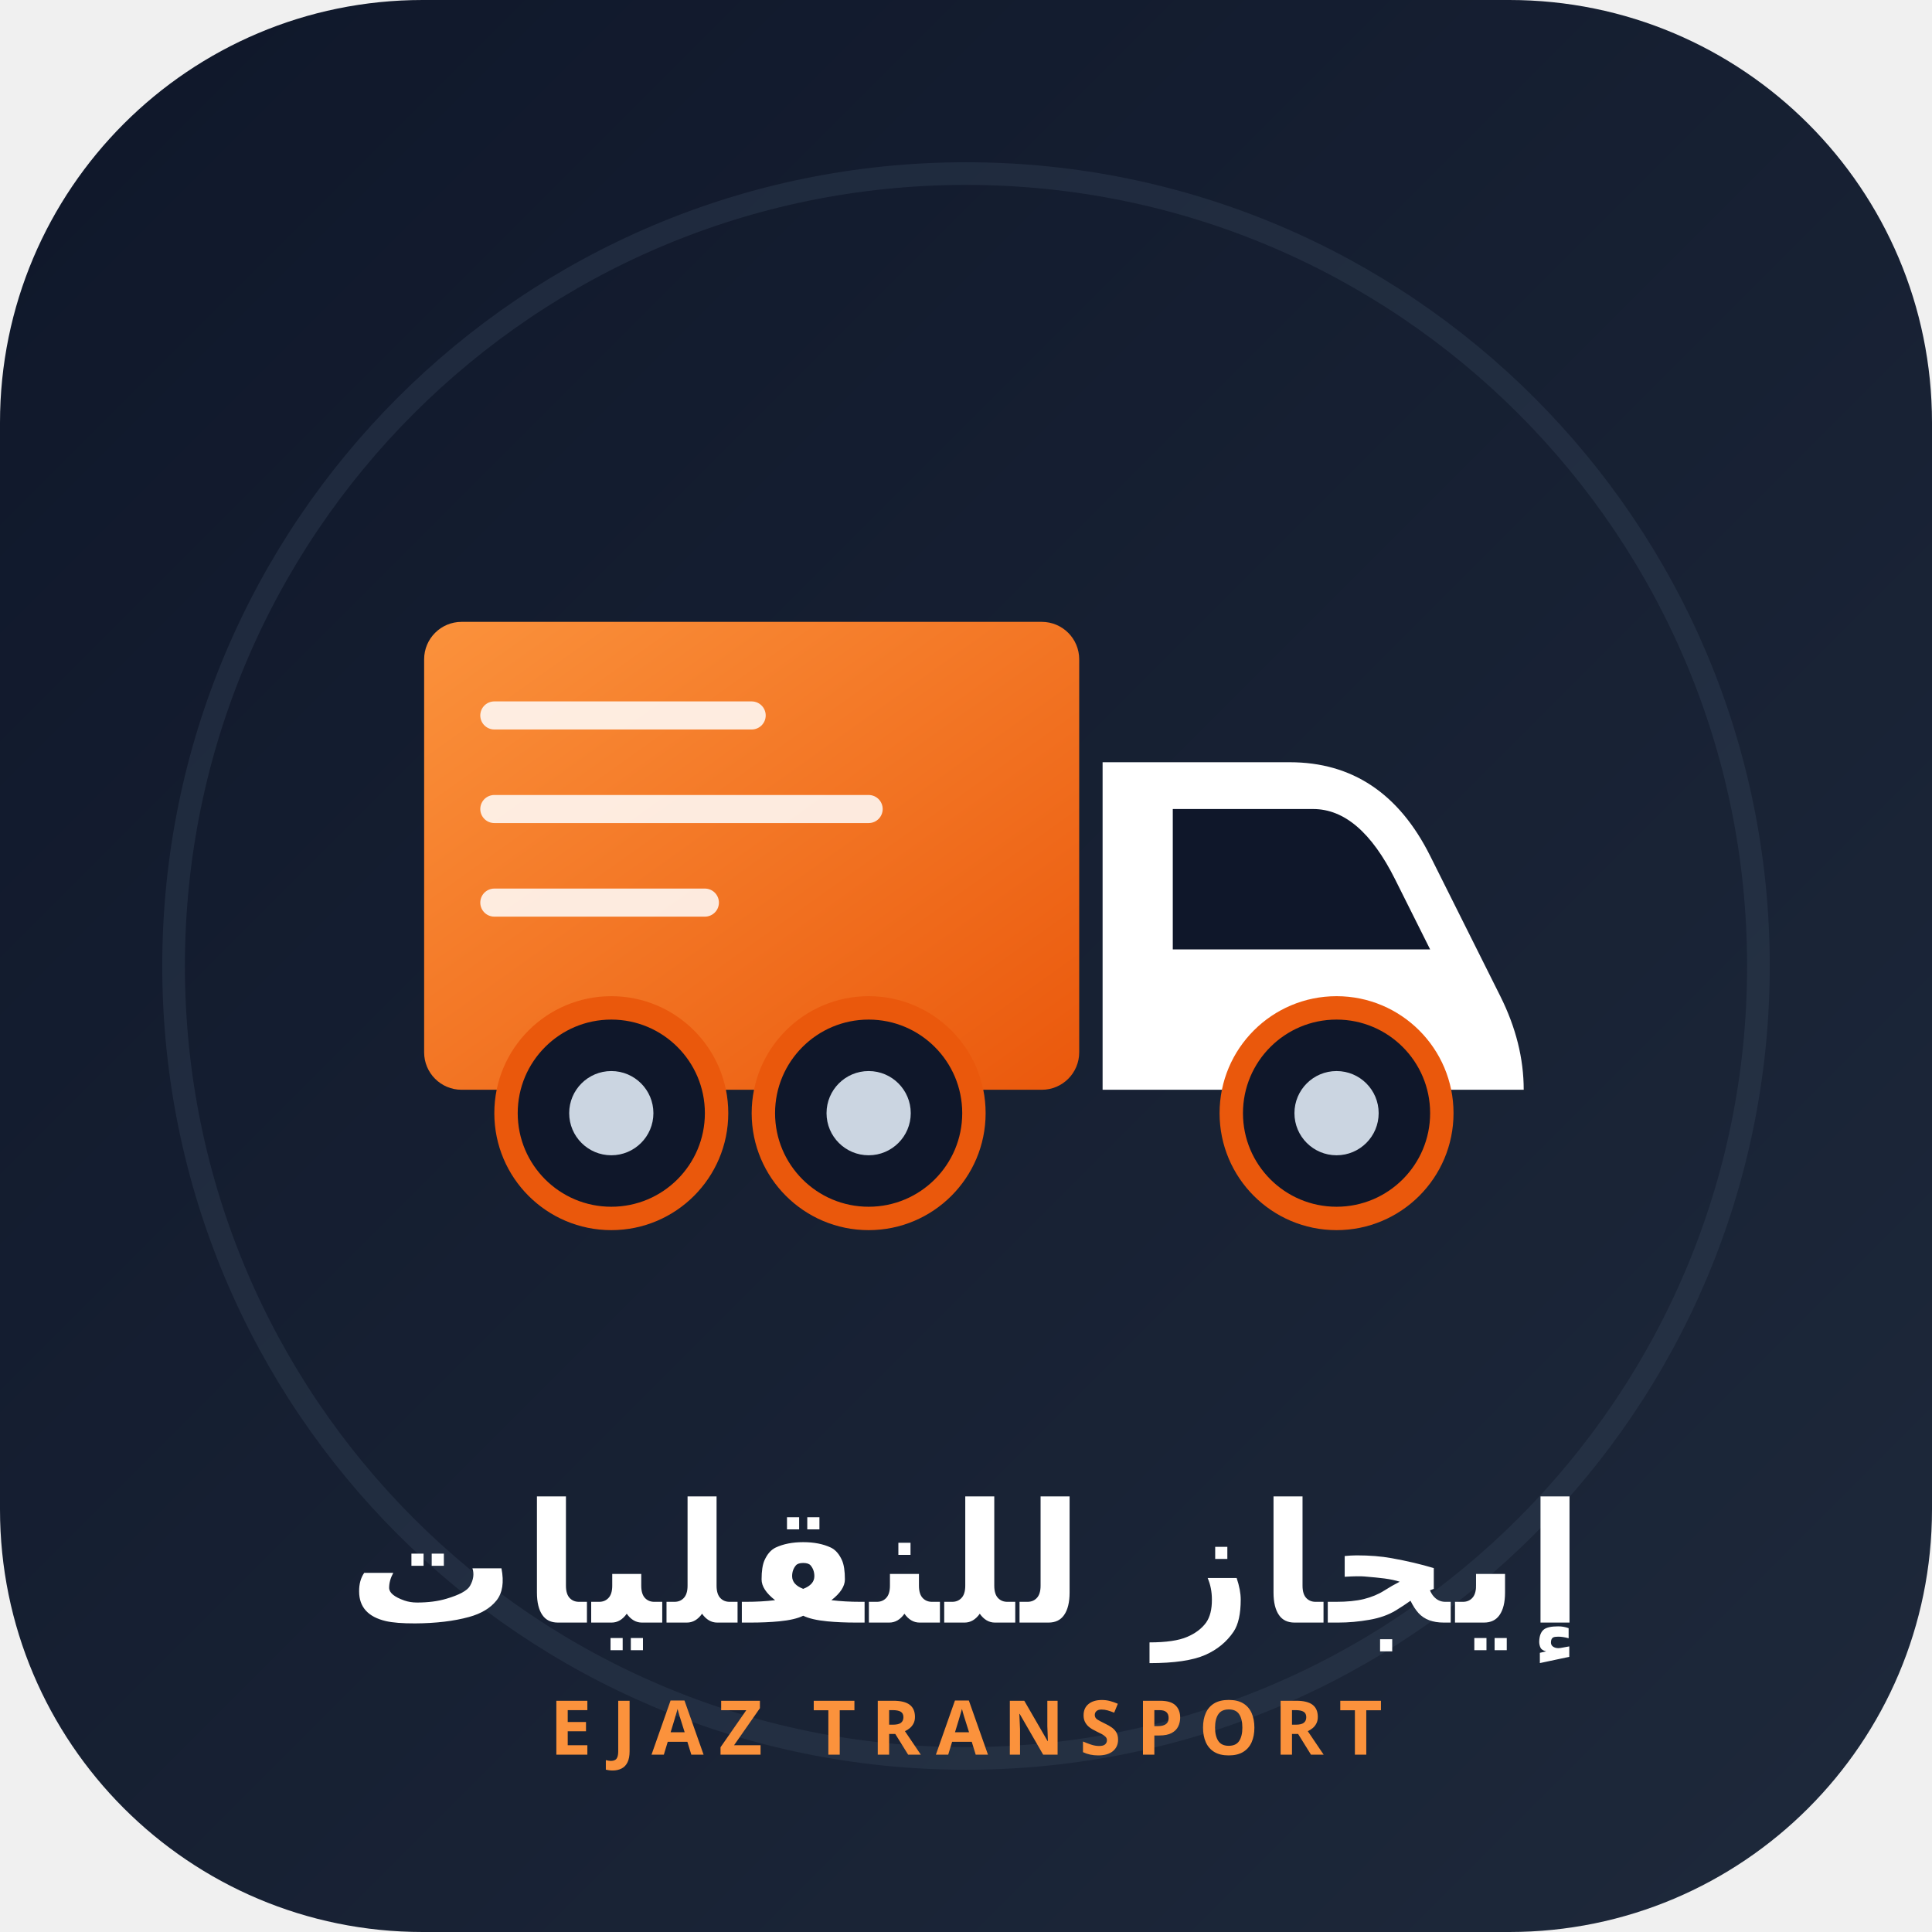
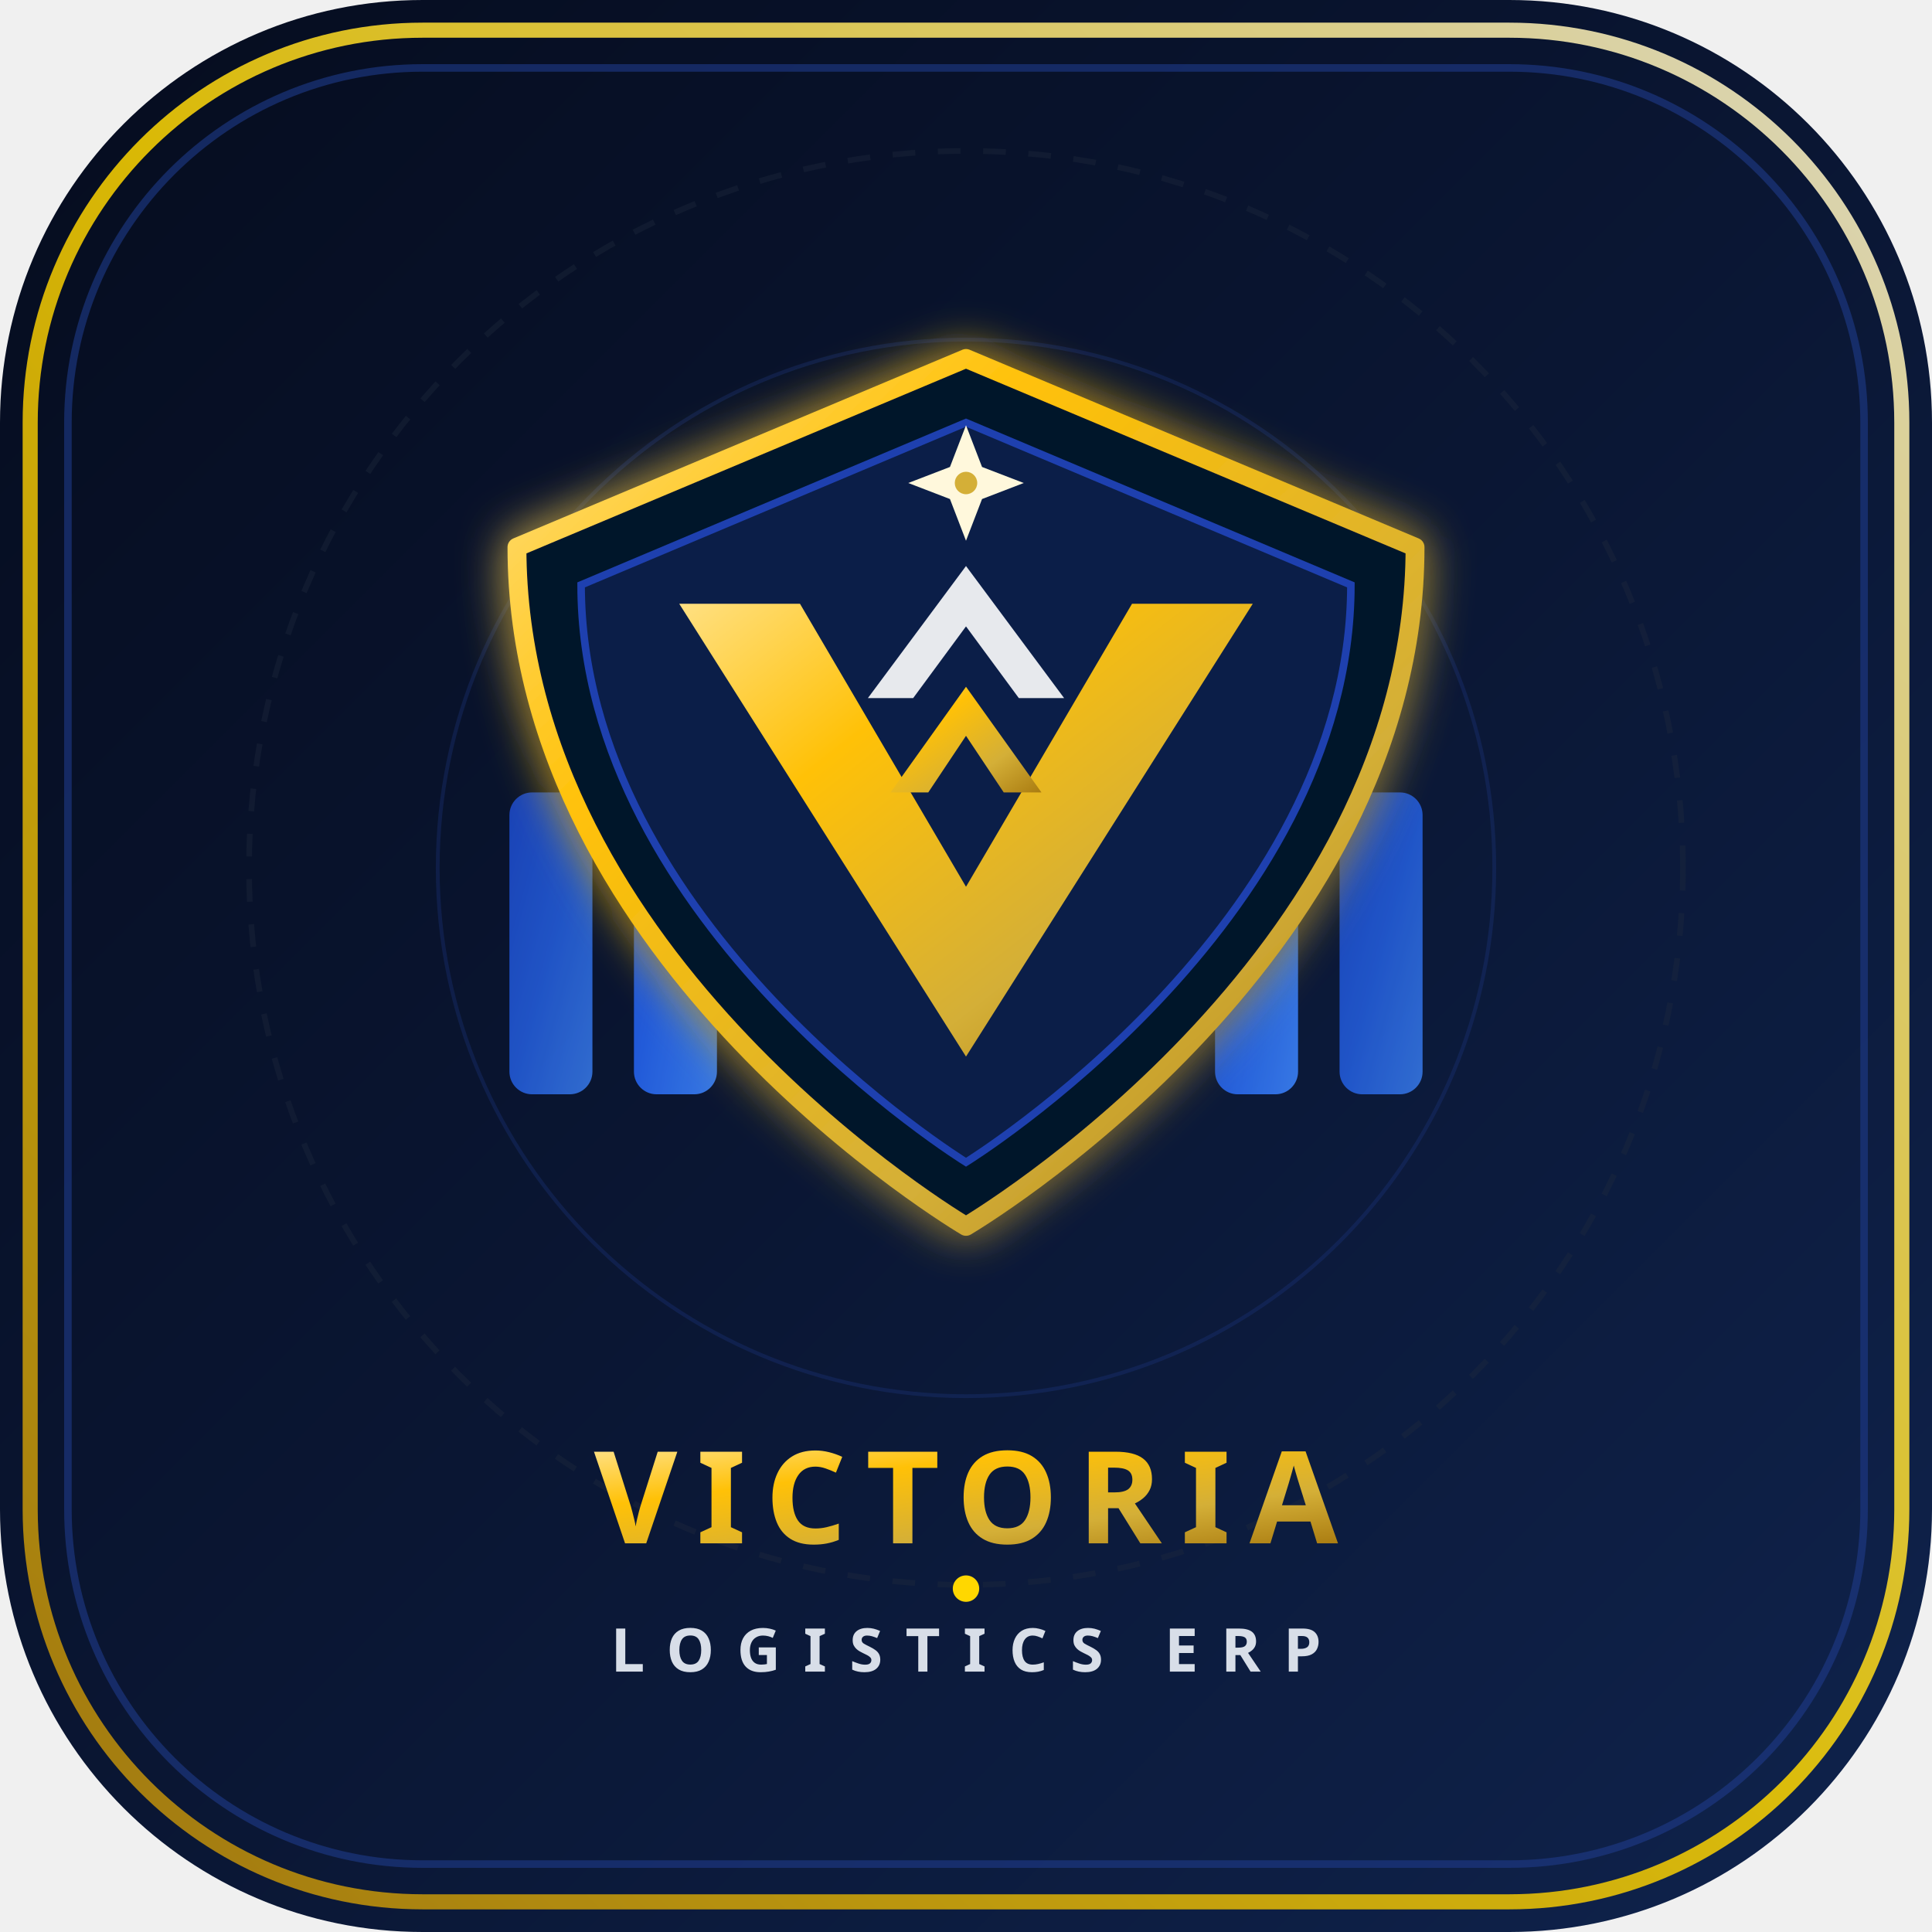
<svg xmlns="http://www.w3.org/2000/svg" viewBox="0 0 512 512" width="512" height="512">
  <defs>
-     <linearGradient id="bgGrad" x1="0%" y1="0%" x2="100%" y2="100%">
-       <stop offset="0%" stop-color="#0F172A" />
-       <stop offset="100%" stop-color="#1E293B" />
+     <linearGradient id="navyBgGrad" x1="0%" y1="0%" x2="100%" y2="100%">
+       <stop offset="0%" stop-color="#050C1E" />
+       <stop offset="50%" stop-color="#0A1633" />
+       <stop offset="100%" stop-color="#0F234D" />
    </linearGradient>
-     <linearGradient id="orangeGrad" x1="0%" y1="0%" x2="100%" y2="100%">
-       <stop offset="0%" stop-color="#FB923C" />
-       <stop offset="100%" stop-color="#EA580C" />
+     <linearGradient id="blueGrad" x1="0%" y1="0%" x2="100%" y2="100%">
+       <stop offset="0%" stop-color="#1D4ED8" />
+       <stop offset="50%" stop-color="#2563EB" />
+       <stop offset="100%" stop-color="#3B82F6" />
    </linearGradient>
+     <linearGradient id="goldGrad" x1="0%" y1="0%" x2="100%" y2="100%">
+       <stop offset="0%" stop-color="#FFE082" />
+       <stop offset="30%" stop-color="#FFC107" />
+       <stop offset="70%" stop-color="#D4AF37" />
+       <stop offset="100%" stop-color="#AA7C11" />
+     </linearGradient>
+     <linearGradient id="goldStrokeGrad" x1="0%" y1="100%" x2="100%" y2="0%">
+       <stop offset="0%" stop-color="#B8860B" />
+       <stop offset="50%" stop-color="#FFD700" />
+       <stop offset="100%" stop-color="#FFF8DC" />
+     </linearGradient>
+     <filter id="goldGlow" x="-20%" y="-20%" width="140%" height="140%">
+       <feGaussianBlur stdDeviation="6" result="blur" />
+       <feComposite in="SourceGraphic" in2="blur" operator="over" />
+     </filter>
  </defs>
-   <rect width="512" height="512" rx="112" fill="url(#bgGrad)" />
-   <circle cx="256" cy="256" r="210" stroke="#334155" stroke-width="6" fill="none" opacity="0.4" />
-   <g transform="translate(100, 140) scale(0.62)">
-     <rect x="20" y="40" width="280" height="200" rx="16" fill="url(#orangeGrad)" />
-     <path d="M50 80 L160 80 M50 120 L210 120 M50 160 L140 160" stroke="#FFFFFF" stroke-width="12" stroke-linecap="round" opacity="0.85" />
-     <path d="M310 100 L390 100 Q430 100 450 140 L480 200 Q490 220 490 240 L310 240 Z" fill="#FFFFFF" />
-     <path d="M340 120 L400 120 Q420 120 435 150 L450 180 L340 180 Z" fill="#0F172A" />
-     <circle cx="100" cy="250" r="45" fill="#0F172A" stroke="#EA580C" stroke-width="10" />
-     <circle cx="100" cy="250" r="18" fill="#CBD5E1" />
-     <circle cx="210" cy="250" r="45" fill="#0F172A" stroke="#EA580C" stroke-width="10" />
-     <circle cx="210" cy="250" r="18" fill="#CBD5E1" />
-     <circle cx="410" cy="250" r="45" fill="#0F172A" stroke="#EA580C" stroke-width="10" />
-     <circle cx="410" cy="250" r="18" fill="#CBD5E1" />
+   <rect width="512" height="512" rx="112" fill="url(#navyBgGrad)" />
+   <rect x="8" y="8" width="496" height="496" rx="104" fill="none" stroke="url(#goldStrokeGrad)" stroke-width="4" opacity="0.85" />
+   <rect x="18" y="18" width="476" height="476" rx="94" fill="none" stroke="#1E3A8A" stroke-width="2" opacity="0.6" />
+   <circle cx="256" cy="230" r="190" stroke="#1E293B" stroke-width="1.5" stroke-dasharray="6 6" fill="none" opacity="0.4" />
+   <circle cx="256" cy="230" r="140" stroke="#1E3A8A" stroke-width="1" fill="none" opacity="0.3" />
+   <g transform="translate(0, 0)">
+     <rect x="135" y="210" width="22" height="80" rx="6" fill="url(#blueGrad)" opacity="0.8" />
+     <rect x="168" y="170" width="22" height="120" rx="6" fill="url(#blueGrad)" opacity="0.9" />
+     <rect x="322" y="170" width="22" height="120" rx="6" fill="url(#blueGrad)" opacity="0.9" />
+     <rect x="355" y="210" width="22" height="80" rx="6" fill="url(#blueGrad)" opacity="0.8" />
+     <path d="M256 95 L375 145 C375 255 256 325 256 325 C256 325 137 255 137 145 Z" fill="#06122C" stroke="url(#goldGrad)" stroke-width="5" stroke-linejoin="round" filter="url(#goldGlow)" />
+     <path d="M256 112 L358 155 C358 245 256 308 256 308 C256 308 154 245 154 155 Z" fill="#0B1E48" stroke="#1E40AF" stroke-width="2" />
+     <path d="M256 280 L180 160 L212 160 L256 235 L300 160 L332 160 Z" fill="url(#goldGrad)" />
+     <path d="M230 185 L256 150 L282 185 L270 185 L256 166 L242 185 Z" fill="#FFFFFF" opacity="0.9" />
+     <path d="M236 210 L256 182 L276 210 L266 210 L256 195 L246 210 Z" fill="url(#goldGrad)" />
+     <g transform="translate(256, 128) scale(0.85)">
+       <polygon points="0,-18 5,-5 18,0 5,5 0,18 -5,5 -18,0 -5,-5" fill="#FFF8DC" />
+       <circle cx="0" cy="0" r="3.5" fill="#D4AF37" />
+     </g>
  </g>
-   <text x="256" y="430" font-family="'Cairo', 'Tajawal', sans-serif" font-size="44" font-weight="900" fill="#FFFFFF" text-anchor="middle" letter-spacing="2">إيجاز للنقليات</text>
-   <text x="256" y="465" font-family="sans-serif" font-size="20" font-weight="700" fill="#FB923C" text-anchor="middle" letter-spacing="4">EJAZ TRANSPORT</text>
+   <g transform="translate(256, 385)">
+     <text x="0" y="24" font-family="'Cairo', 'Montserrat', 'Segoe UI', sans-serif" font-size="34" font-weight="900" fill="url(#goldGrad)" text-anchor="middle" letter-spacing="5">
+       VICTORIA
+     </text>
+     <text x="0" y="58" font-family="'Cairo', 'Montserrat', 'Segoe UI', sans-serif" font-size="16" font-weight="700" fill="#E2E8F0" text-anchor="middle" letter-spacing="6" opacity="0.95">
+       LOGISTICS ERP
+     </text>
+     <line x1="-120" y1="36" x2="120" y2="36" stroke="url(#goldGrad)" stroke-width="2" opacity="0.6" />
+     <circle cx="0" cy="36" r="3.5" fill="#FFD700" />
+   </g>
</svg>
